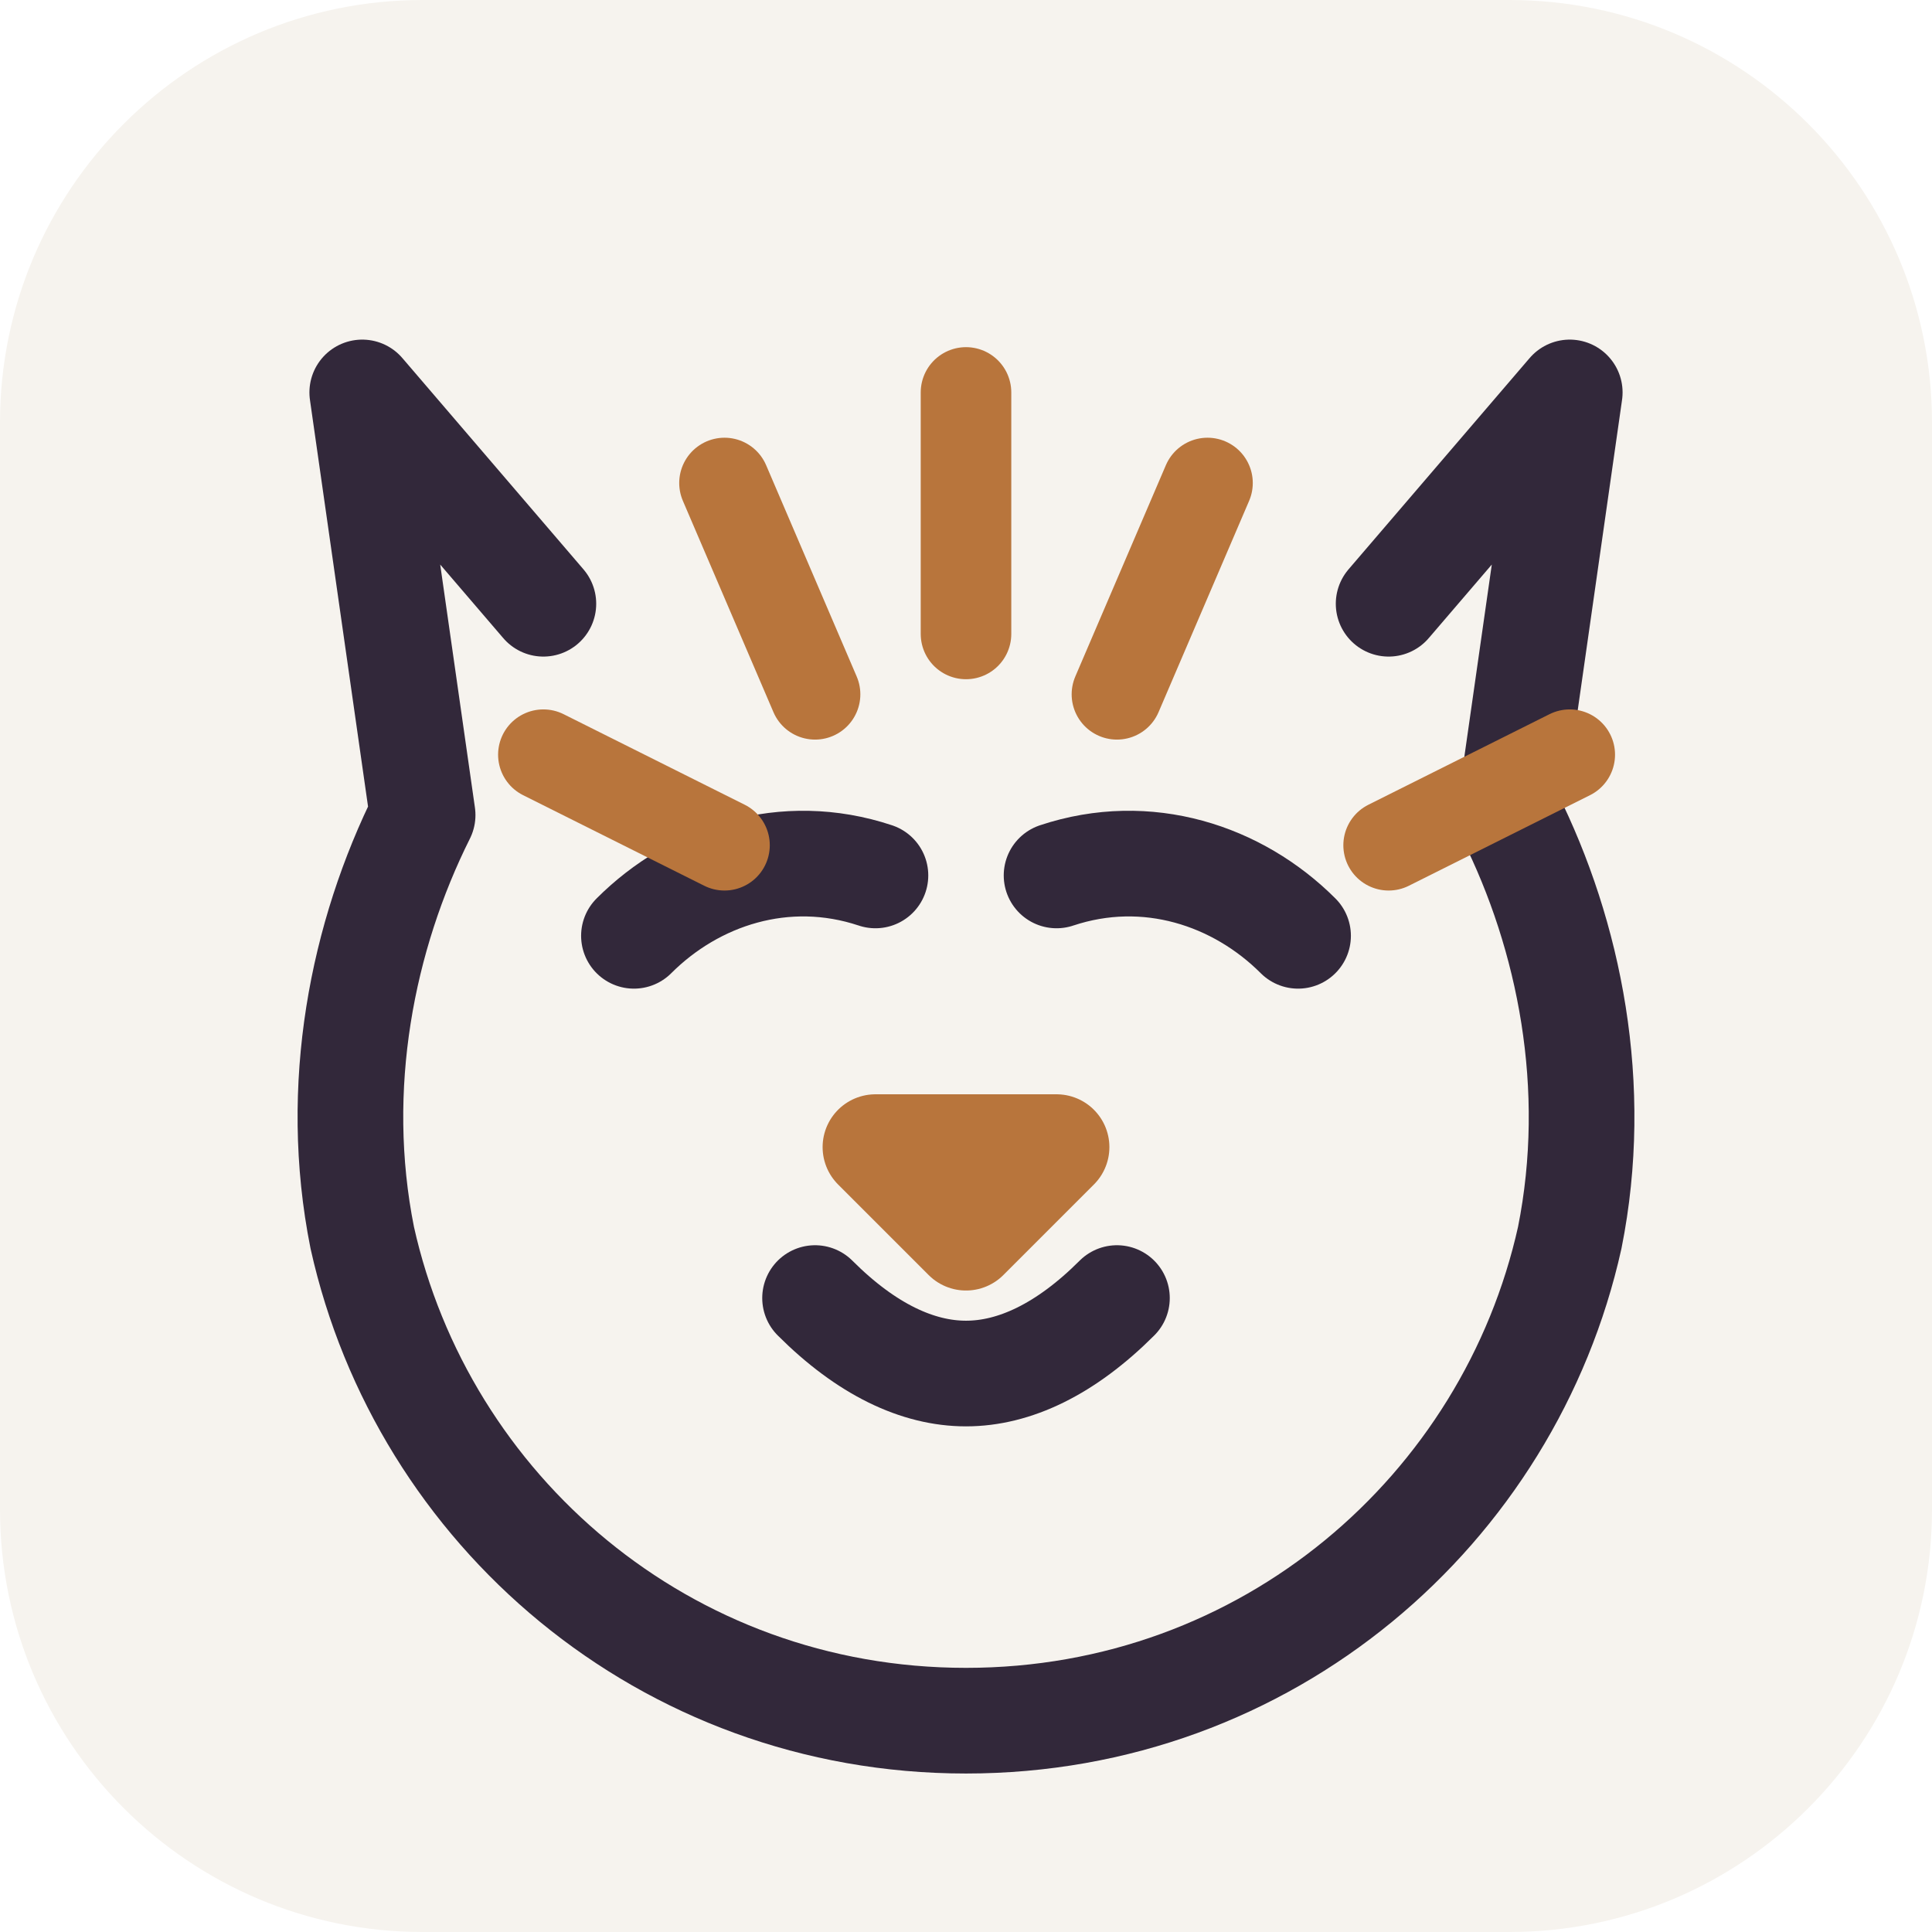
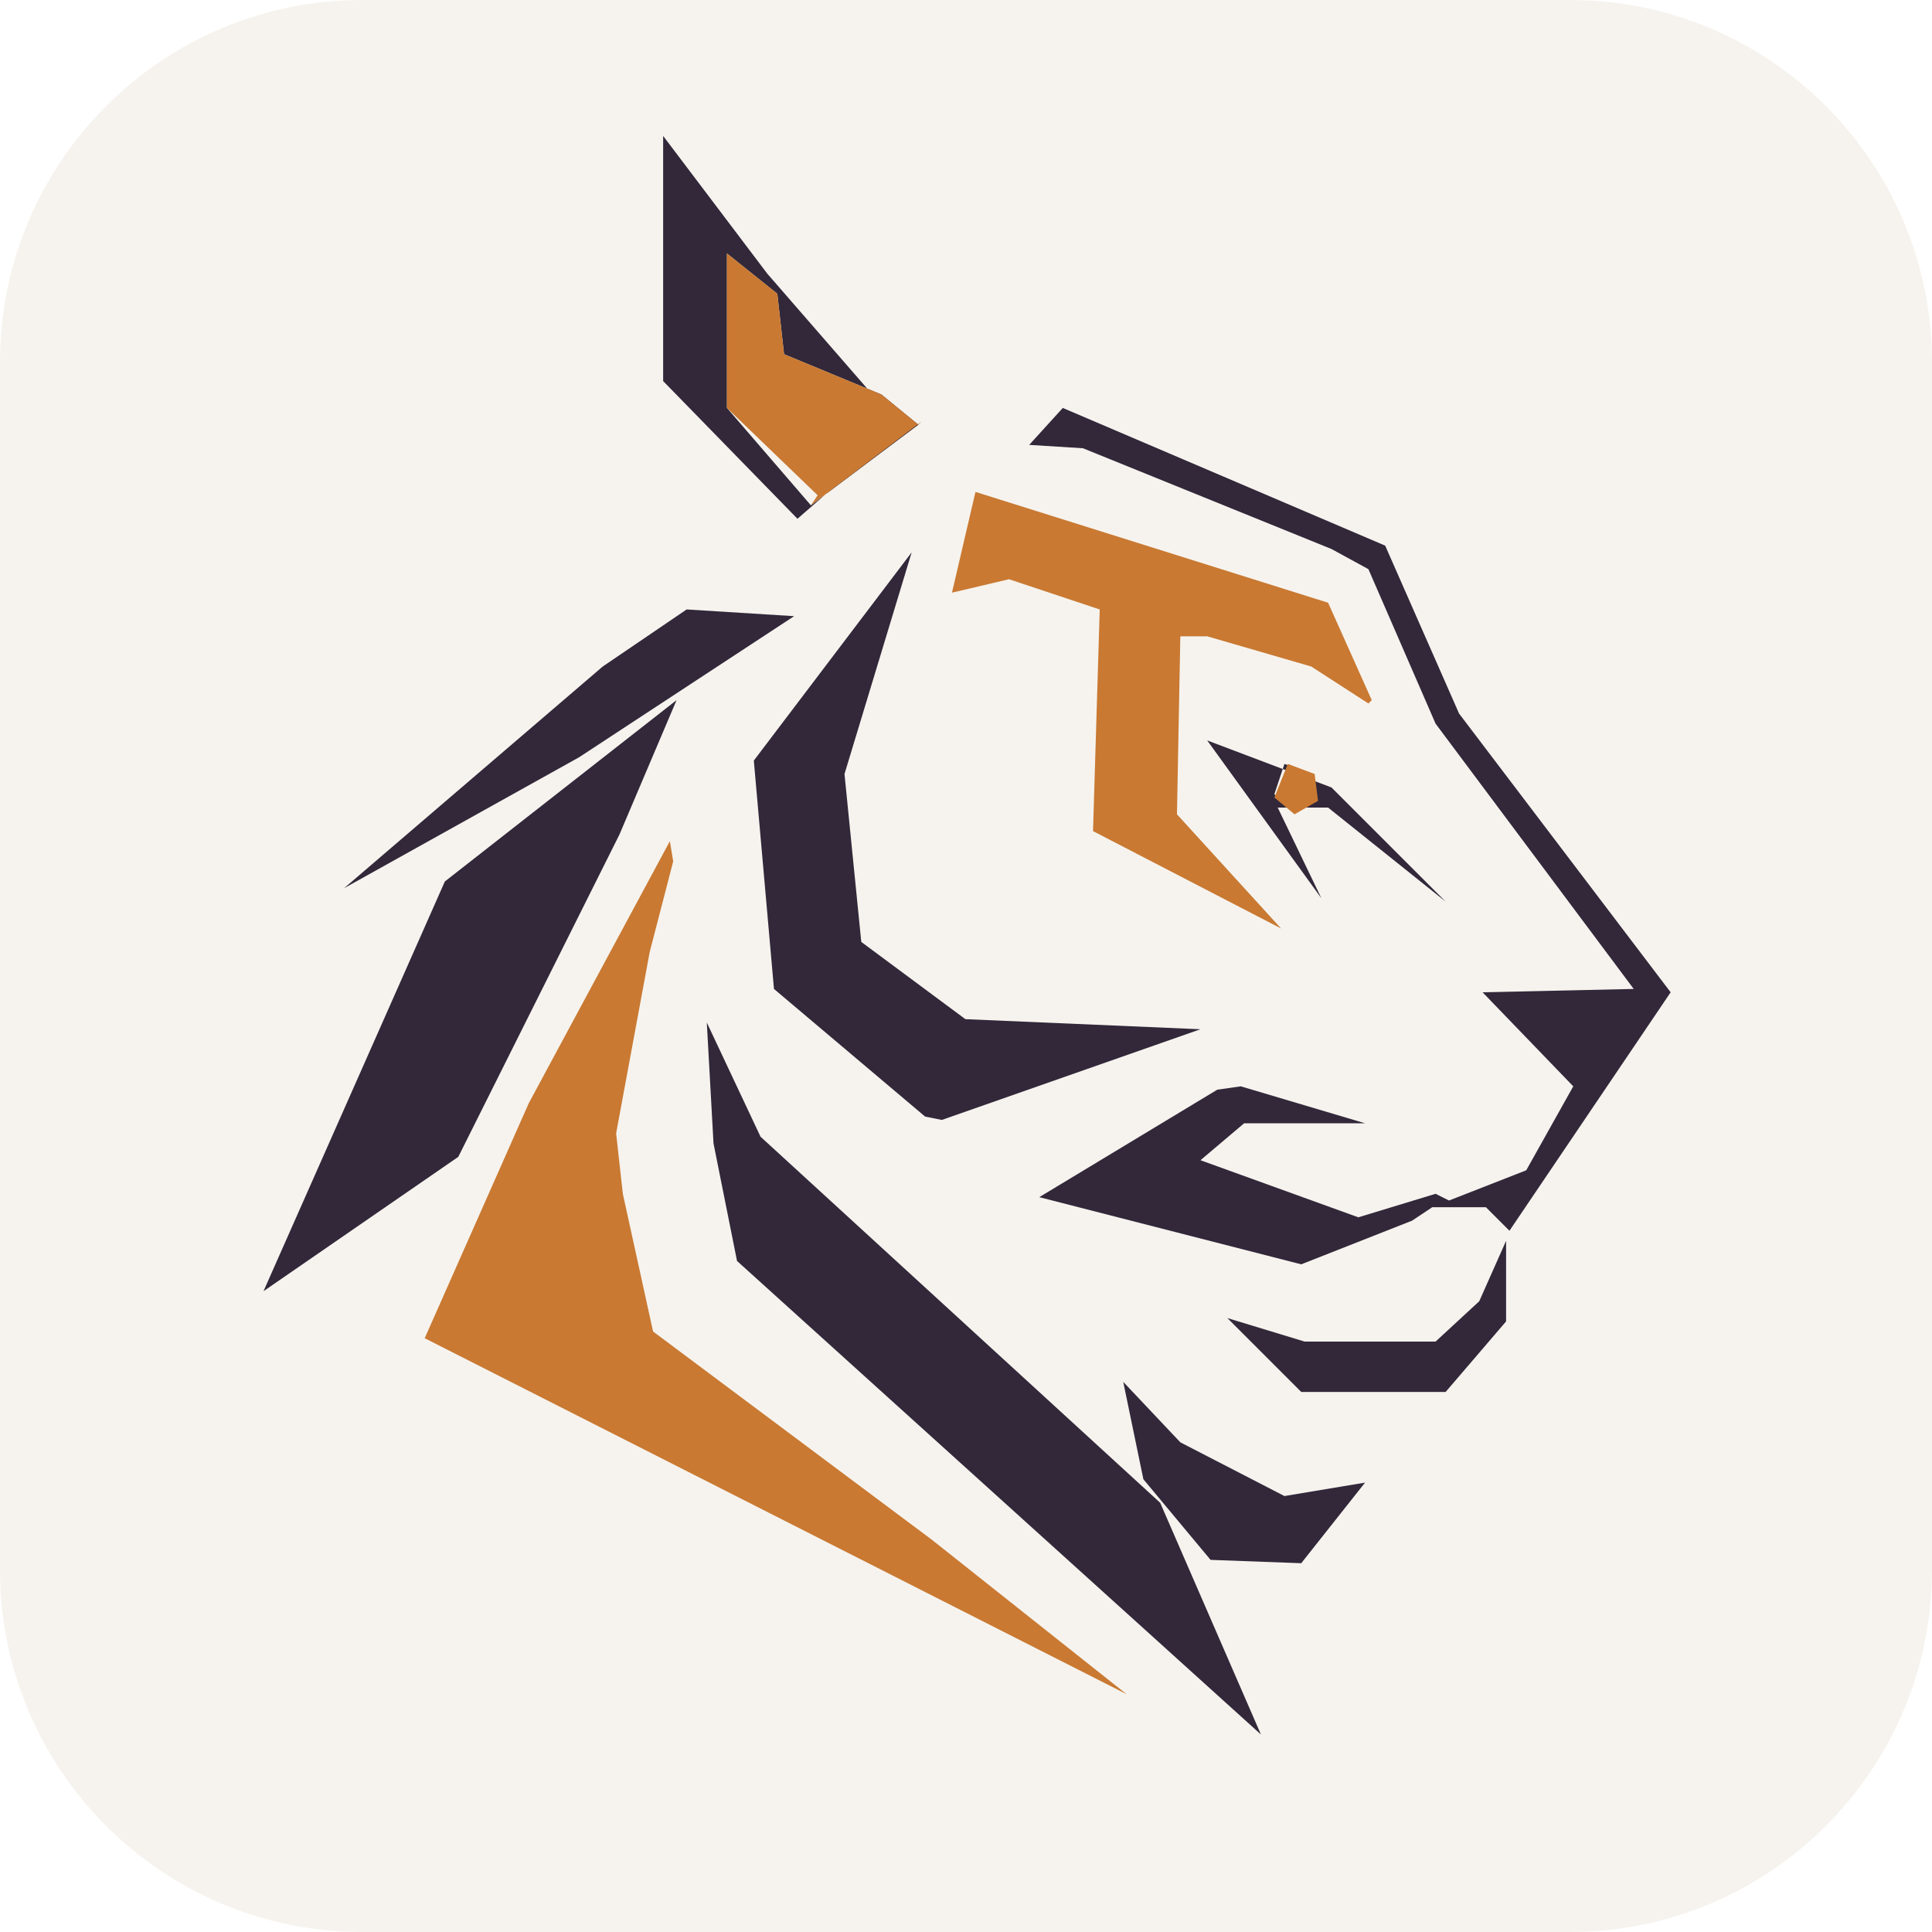
- <svg xmlns="http://www.w3.org/2000/svg" viewBox="0 0 64 64">
-   <rect width="64" height="64" rx="14" fill="#f6f3ee" />
-   <g fill="none" stroke="#32283a" stroke-width="3.5" stroke-linecap="round" stroke-linejoin="round">
-     <path d="M18 20 12 13l2 14c-2 4-3 9-2 14 2 9 10 16 20 16s18-7 20-16c1-5 0-10-2-14l2-14-6 7" />
-     <path d="M21 31c2-2 5-3 8-2M43 31c-2-2-5-3-8-2" />
-     <path d="M27 43c1.7 1.7 3.4 2.5 5 2.5s3.3-.8 5-2.5" />
-     <path d="M29 38h6l-3 3-3-3Z" fill="#b8753c" stroke="#b8753c" />
-   </g>
-   <g fill="none" stroke="#b8753c" stroke-width="3" stroke-linecap="round">
-     <path d="M32 13v8M24 16l3 7M40 16l-3 7M18 25l6 3M46 28l6-3" />
+ <svg xmlns="http://www.w3.org/2000/svg" viewBox="0 0 512 512" role="img" aria-label="Tang Lab tiger icon">
+   <rect width="512" height="512" rx="96" fill="#f6f3ee" />
+   <g transform="translate(28 20) scale(.89)">
+     <g fill="#32283a" fill-rule="evenodd">
+       <path d="M 417 347 L 409 365 L 396 377 L 357 377 L 334 370 L 356 392 L 399 392 L 417 371 Z" />
+       <path d="M 179 282 L 181 318 L 188 353 L 344 494 L 314 425 L 195 316 Z" />
+       <path d="M 285 99 L 275 110 L 291 111 L 365 141 L 376 147 L 396 193 L 455 272 L 410 273 L 437 301 L 423 326 L 400 335 L 396 333 L 373 340 L 326 323 L 339 312 L 375 312 L 338 301 L 331 302 L 278 334 L 356 354 L 389 341 L 395 337 L 411 337 L 418 344 L 466 273 L 403 190 L 381 140 Z" />
+       <path d="M 240 142 L 193 204 L 199 272 L 244 310 L 249 311 L 326 284 L 256 281 L 225 258 L 220 208 Z" />
+       <path d="M 173 159 L 148 176 L 71 242 L 141 203 L 205 161 Z" />
+       <path d="M 170 186 L 101 240 L 47 362 L 105 322 L 153 226 Z" />
+       <path d="M 197 59 L 166 18 L 166 91 L 206 132 L 237 105 Z M 185 53 L 200 65 L 202 83 L 231 95 L 242 104 L 210 128 L 185 99 Z" />
+       <path d="M 328 198 L 365 212 L 399 246 L 364 218 L 349 218 L 362 245 Z M 351 205 L 359 208 L 360 216 L 353 219 L 348 214 Z" />
+       <path d="M 303 389 L 320 407 L 351 423 L 375 419 L 356 443 L 329 442 L 309 418 Z" />
+     </g>
+     <g fill="#c97932" fill-rule="evenodd">
+       <path d="M 168 228 L 126 306 L 95 376 L 304 482 L 246 436 L 163 374 L 154 333 L 152 315 L 162 261 L 169 234 Z" />
+       <path d="M 259 124 L 252 154 L 269 150 L 296 159 L 294 225 L 350 254 L 319 220 L 320 167 L 328 167 L 359 176 L 376 187 L 377 186 L 364 157 Z" />
+       <path d="M 185 53 L 185 99 L 212 125 L 210 128 L 243 103 L 242 104 L 231 95 L 202 83 L 200 65 Z" />
+       <path d="M 352 205 L 360 208 L 361 216 L 354 220 L 348 215 Z" />
+     </g>
  </g>
</svg>
